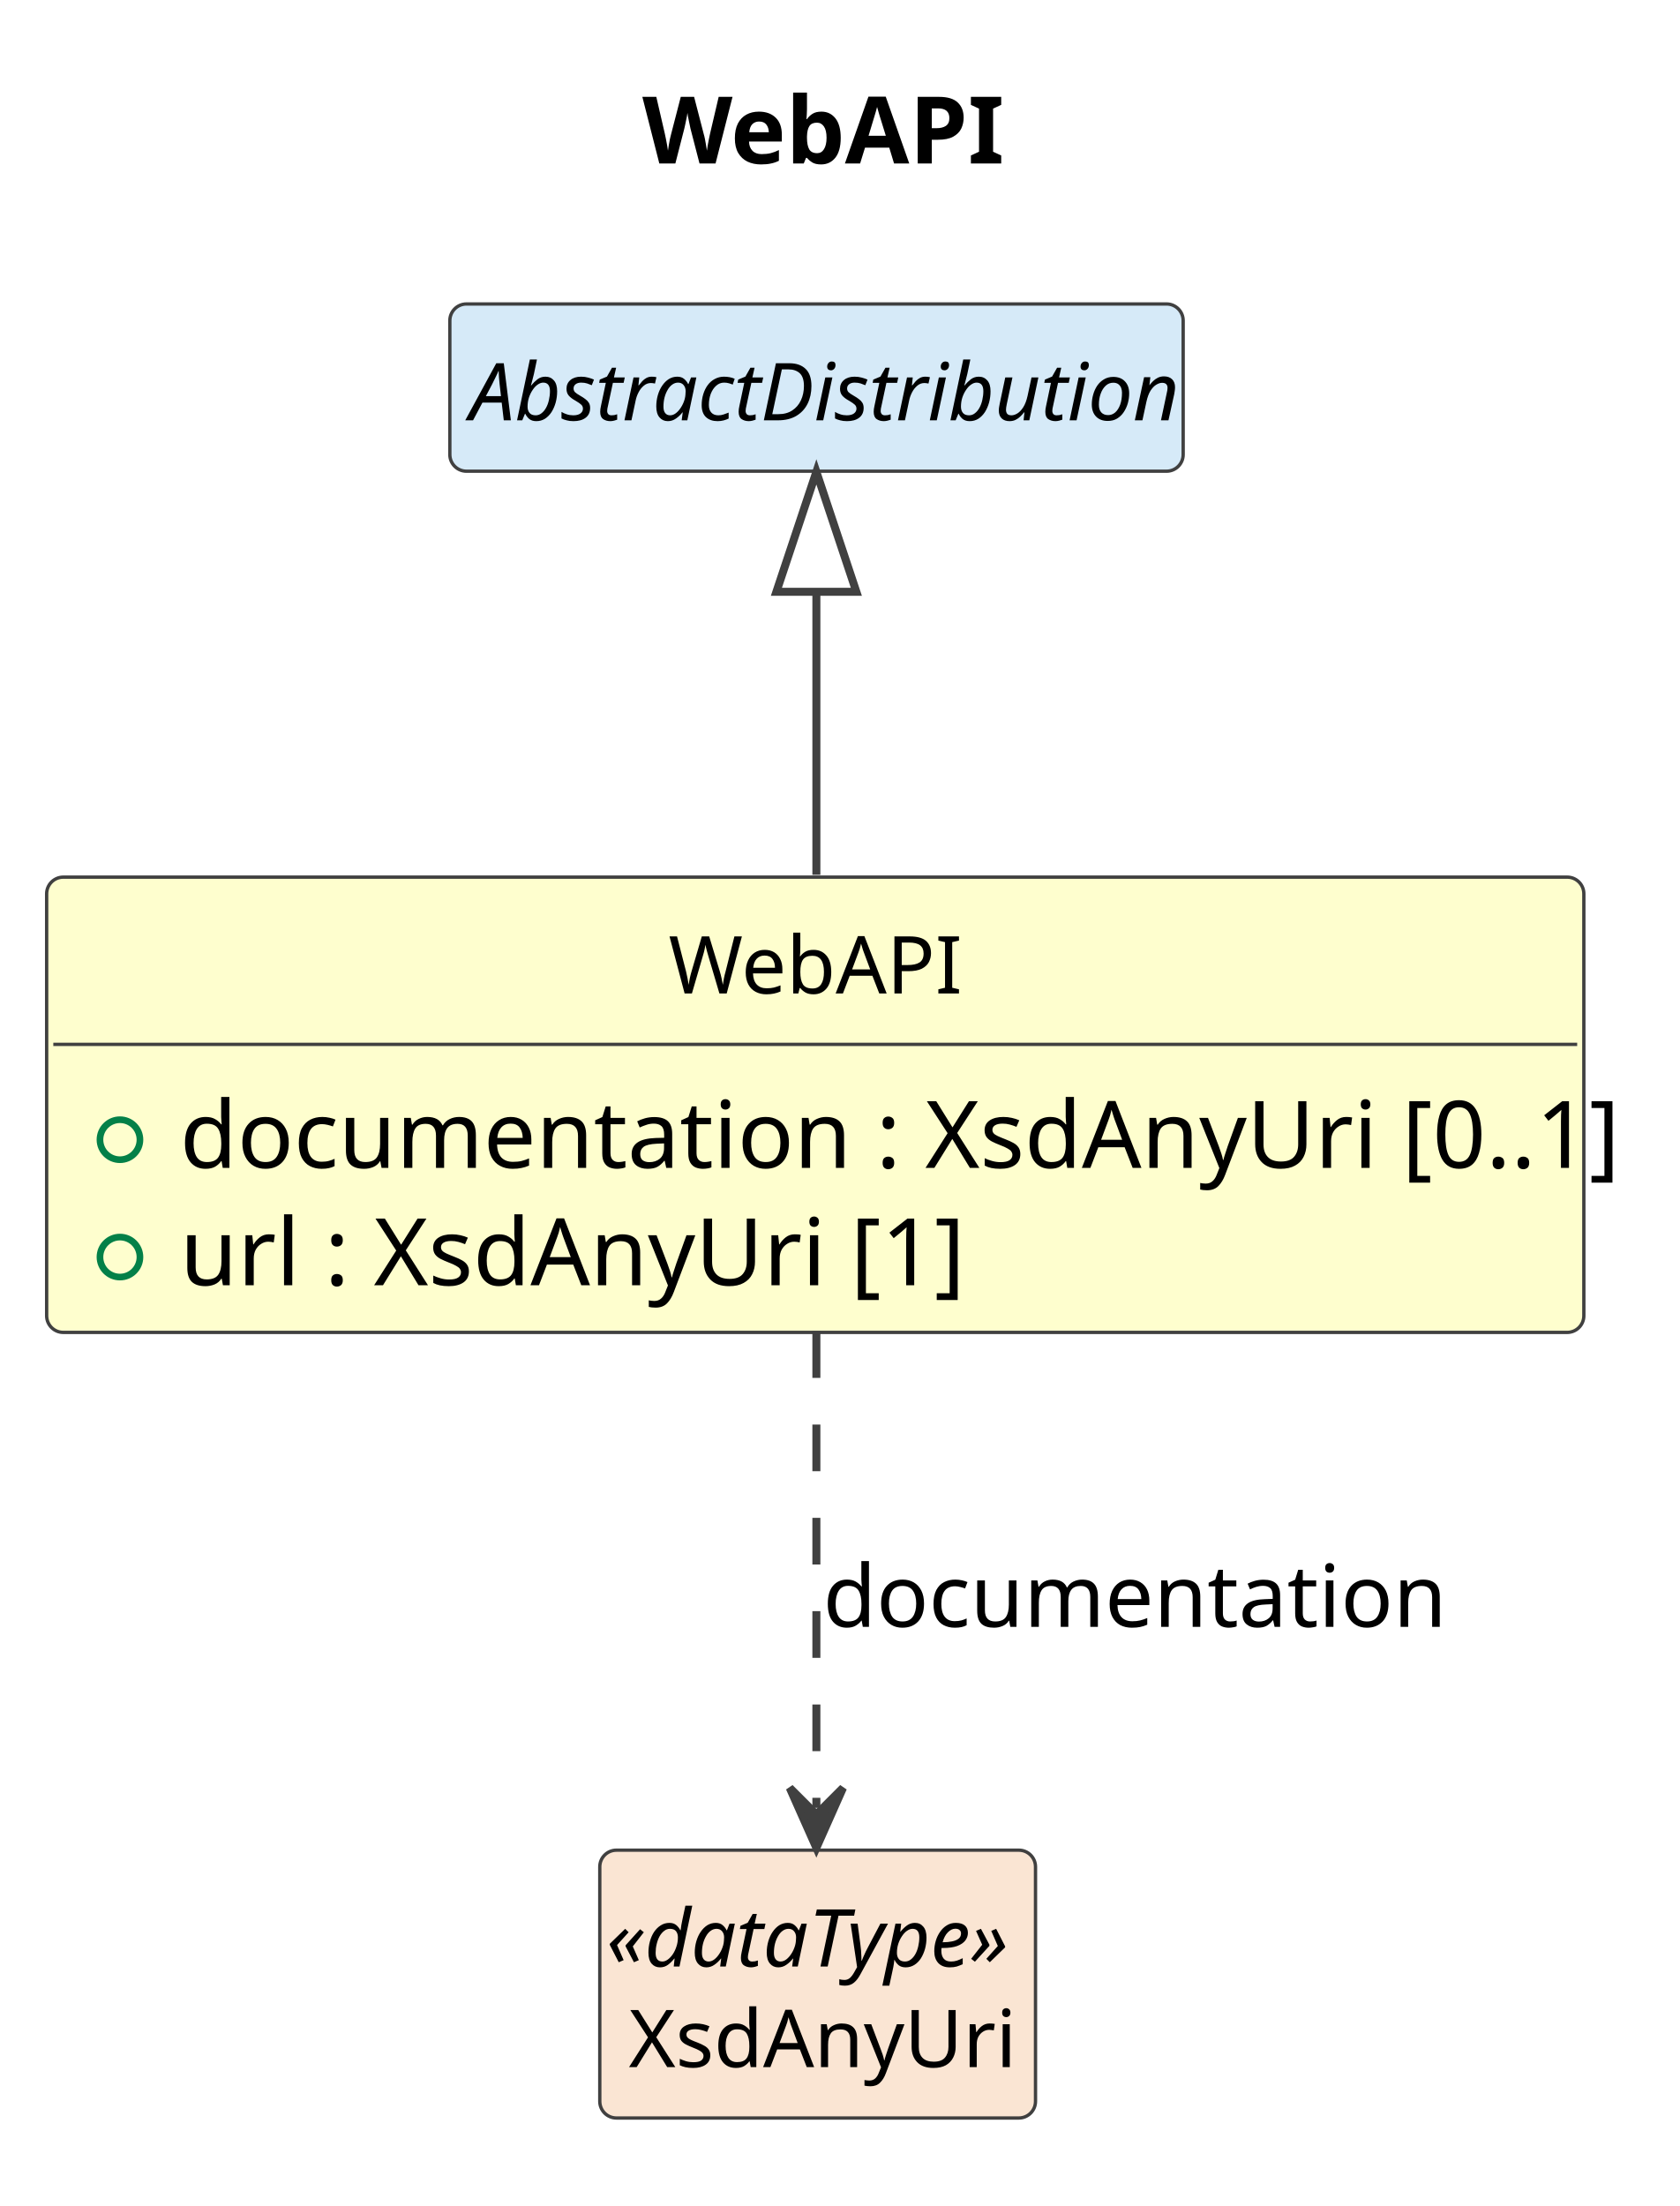
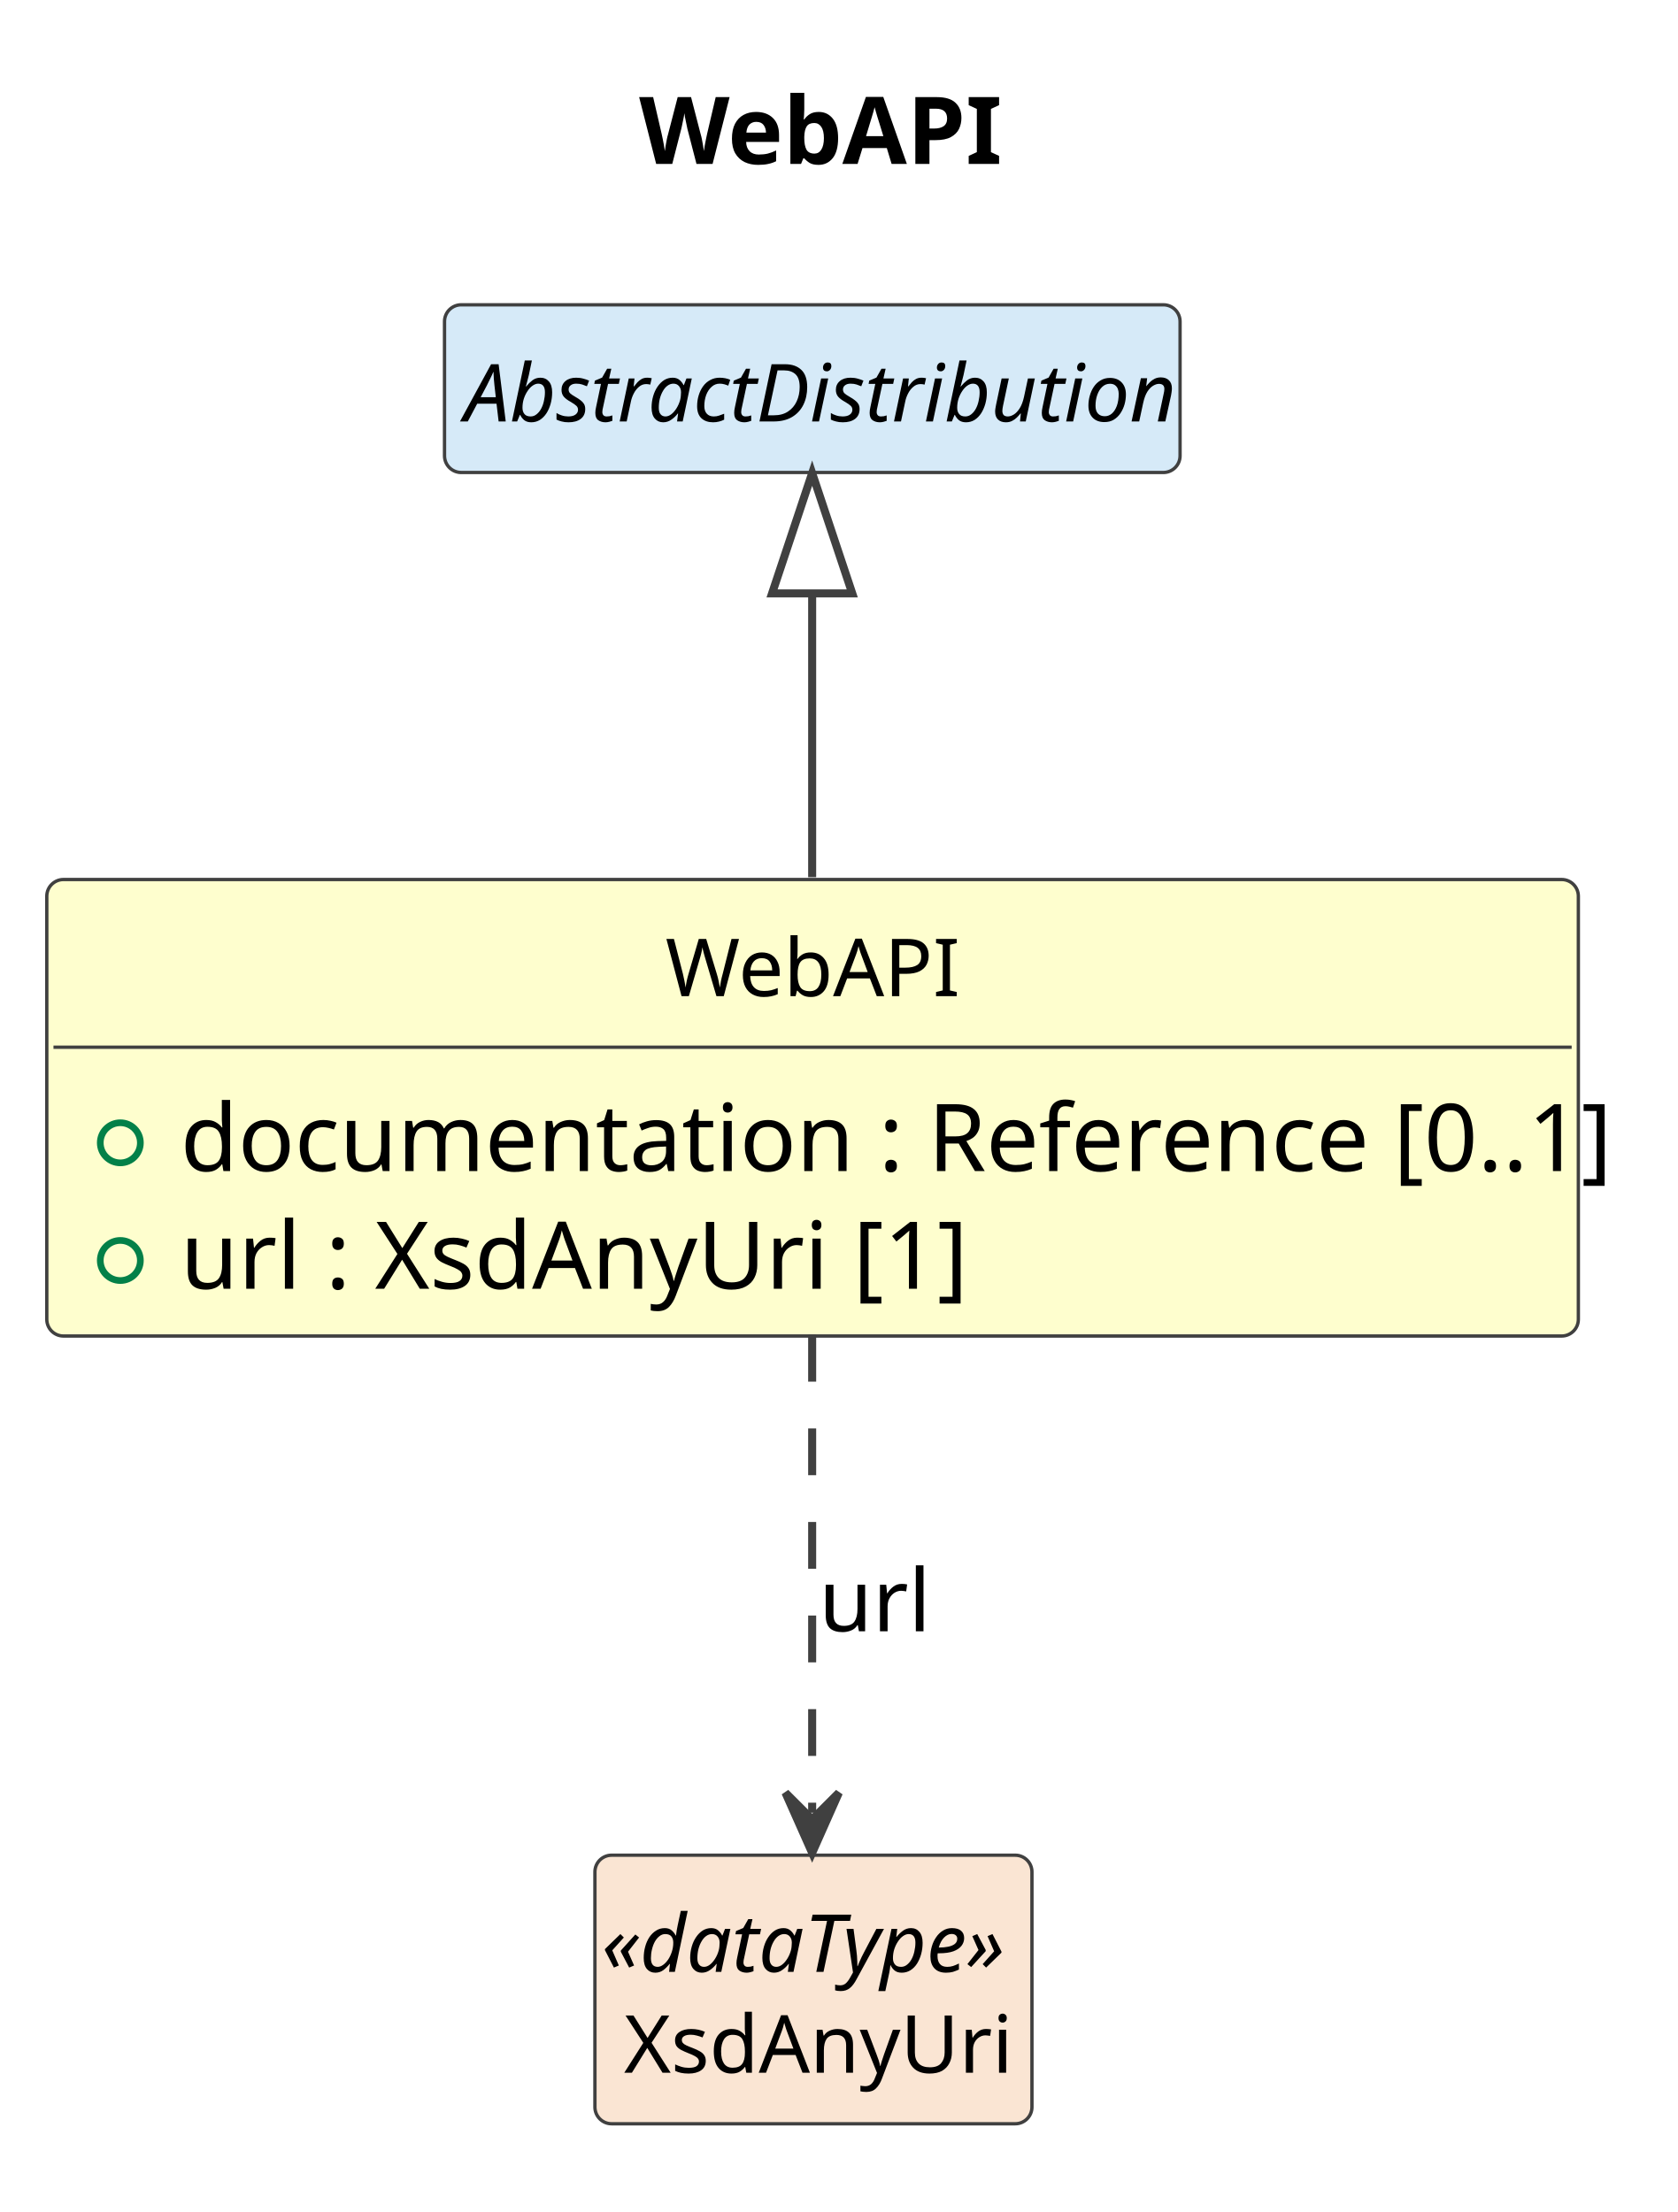
- <svg xmlns="http://www.w3.org/2000/svg" contentStyleType="text/css" data-diagram-type="CLASS" height="331px" preserveAspectRatio="none" style="width:252px;height:331px;background:#FFFFFF;" version="1.1" viewBox="0 0 252 331" width="252px" zoomAndPan="magnify">
+ <svg xmlns="http://www.w3.org/2000/svg" contentStyleType="text/css" data-diagram-type="CLASS" height="331px" preserveAspectRatio="none" style="width:251px;height:331px;background:#FFFFFF;" version="1.1" viewBox="0 0 251 331" width="251px" zoomAndPan="magnify">
  <defs />
  <g>
    <g class="title" data-source-line="1">
-       <text fill="#000000" font-family="sans-serif" font-size="14" font-weight="700" lengthAdjust="spacing" textLength="52.89" x="96.386" y="24.533">WebAPI</text>
+       <text fill="#000000" font-family="sans-serif" font-size="14" font-weight="700" lengthAdjust="spacing" textLength="52.89" x="95.617" y="24.533">WebAPI</text>
    </g>
    <g class="entity" data-qualified-name="WebAPI" data-source-line="12" id="ent0002">
-       <rect fill="#FEFECE" height="68.312" rx="2.5" ry="2.5" style="stroke:#404040;stroke-width:0.5;" width="230.661" x="7" y="131.609" />
-       <text fill="#000000" font-family="sans-serif" font-size="12" lengthAdjust="spacing" textLength="44.016" x="100.323" y="149.066">WebAPI</text>
-       <line style="stroke:#404040;stroke-width:0.5;" x1="8" x2="236.661" y1="156.703" y2="156.703" />
+       <rect fill="#FEFECE" height="68.312" rx="2.5" ry="2.5" style="stroke:#404040;stroke-width:0.5;" width="229.123" x="7" y="131.609" />
+       <text fill="#000000" font-family="sans-serif" font-size="12" lengthAdjust="spacing" textLength="44.016" x="99.554" y="149.066">WebAPI</text>
+       <line style="stroke:#404040;stroke-width:0.5;" x1="8" x2="235.123" y1="156.703" y2="156.703" />
      <g data-visibility-modifier="PUBLIC_FIELD">
        <ellipse cx="18" cy="171.008" fill="none" rx="3" ry="3" style="stroke:#038048;stroke-width:1;" />
      </g>
-       <text fill="#000000" font-family="sans-serif" font-size="14" lengthAdjust="spacing" textLength="204.661" x="27" y="175.236">documentation : XsdAnyUri [0..1]</text>
+       <text fill="#000000" font-family="sans-serif" font-size="14" lengthAdjust="spacing" textLength="203.123" x="27" y="175.236">documentation : Reference [0..1]</text>
      <g data-visibility-modifier="PUBLIC_FIELD">
        <ellipse cx="18" cy="188.617" fill="none" rx="3" ry="3" style="stroke:#038048;stroke-width:1;" />
      </g>
      <text fill="#000000" font-family="sans-serif" font-size="14" lengthAdjust="spacing" textLength="112.814" x="27" y="192.846">url : XsdAnyUri [1]</text>
    </g>
    <g class="entity" data-qualified-name="AbstractDistribution" data-source-line="16" id="ent0003">
-       <rect fill="#D6EAF8" height="25.094" rx="2.5" ry="2.5" style="stroke:#404040;stroke-width:0.5;" width="110.039" x="67.5" y="45.609" />
-       <text fill="#000000" font-family="sans-serif" font-size="12" font-style="italic" lengthAdjust="spacing" textLength="104.039" x="70.5" y="63.066">AbstractDistribution</text>
+       <rect fill="#D6EAF8" height="25.094" rx="2.5" ry="2.5" style="stroke:#404040;stroke-width:0.5;" width="110.039" x="66.5" y="45.609" />
+       <text fill="#000000" font-family="sans-serif" font-size="12" font-style="italic" lengthAdjust="spacing" textLength="104.039" x="69.5" y="63.066">AbstractDistribution</text>
    </g>
    <g class="entity" data-qualified-name="XsdAnyUri" data-source-line="18" id="ent0005">
-       <rect fill="#FAE5D3" height="40.188" rx="2.5" ry="2.5" style="stroke:#404040;stroke-width:0.5;" width="65.381" x="90" y="277.609" />
-       <text fill="#000000" font-family="sans-serif" font-size="12" font-style="italic" lengthAdjust="spacing" textLength="63.381" x="91" y="295.066">«dataType»</text>
-       <text fill="#000000" font-family="sans-serif" font-size="12" lengthAdjust="spacing" textLength="56.684" x="94.349" y="310.16">XsdAnyUri</text>
+       <rect fill="#FAE5D3" height="40.188" rx="2.5" ry="2.5" style="stroke:#404040;stroke-width:0.5;" width="65.381" x="89" y="277.609" />
+       <text fill="#000000" font-family="sans-serif" font-size="12" font-style="italic" lengthAdjust="spacing" textLength="63.381" x="90" y="295.066">«dataType»</text>
+       <text fill="#000000" font-family="sans-serif" font-size="12" lengthAdjust="spacing" textLength="56.684" x="93.349" y="310.16">XsdAnyUri</text>
    </g>
    <g class="link" data-entity-1="ent0003" data-entity-2="ent0002" data-link-type="extension" data-source-line="17" id="lnk4">
-       <path codeLine="17" d="M122.5,88.799 C122.5,103.289 122.5,110.579 122.5,131.259" fill="none" id="AbstractDistribution-backto-WebAPI" style="stroke:#404040;stroke-width:1.2;" />
-       <polygon fill="none" points="122.5,70.799,116.5,88.799,128.5,88.799,122.5,70.799" style="stroke:#404040;stroke-width:1.2;" />
+       <path codeLine="17" d="M121.5,88.799 C121.5,103.289 121.5,110.579 121.5,131.259" fill="none" id="AbstractDistribution-backto-WebAPI" style="stroke:#404040;stroke-width:1.2;" />
+       <polygon fill="none" points="121.5,70.799,115.5,88.799,127.5,88.799,121.5,70.799" style="stroke:#404040;stroke-width:1.2;" />
    </g>
    <g class="link" data-entity-1="ent0002" data-entity-2="ent0005" data-link-type="dependency" data-source-line="19" id="lnk6">
-       <path codeLine="19" d="M122.5,199.749 C122.5,224.269 122.5,250.839 122.5,271.259" fill="none" id="WebAPI-to-XsdAnyUri" style="stroke:#404040;stroke-width:1.2;stroke-dasharray:7,7;" />
-       <polygon fill="#404040" points="122.5,277.259,126.5,268.259,122.5,272.259,118.5,268.259,122.5,277.259" style="stroke:#404040;stroke-width:1.2;" />
-       <text fill="#000000" font-family="sans-serif" font-size="13" lengthAdjust="spacing" textLength="85.281" x="123.5" y="244.105">documentation</text>
+       <path codeLine="19" d="M121.5,199.749 C121.5,224.269 121.5,250.839 121.5,271.259" fill="none" id="WebAPI-to-XsdAnyUri" style="stroke:#404040;stroke-width:1.2;stroke-dasharray:7,7;" />
+       <polygon fill="#404040" points="121.5,277.259,125.5,268.259,121.5,272.259,117.5,268.259,121.5,277.259" style="stroke:#404040;stroke-width:1.2;" />
+       <text fill="#000000" font-family="sans-serif" font-size="13" lengthAdjust="spacing" textLength="14.447" x="122.5" y="244.105">url</text>
    </g>
  </g>
</svg>
